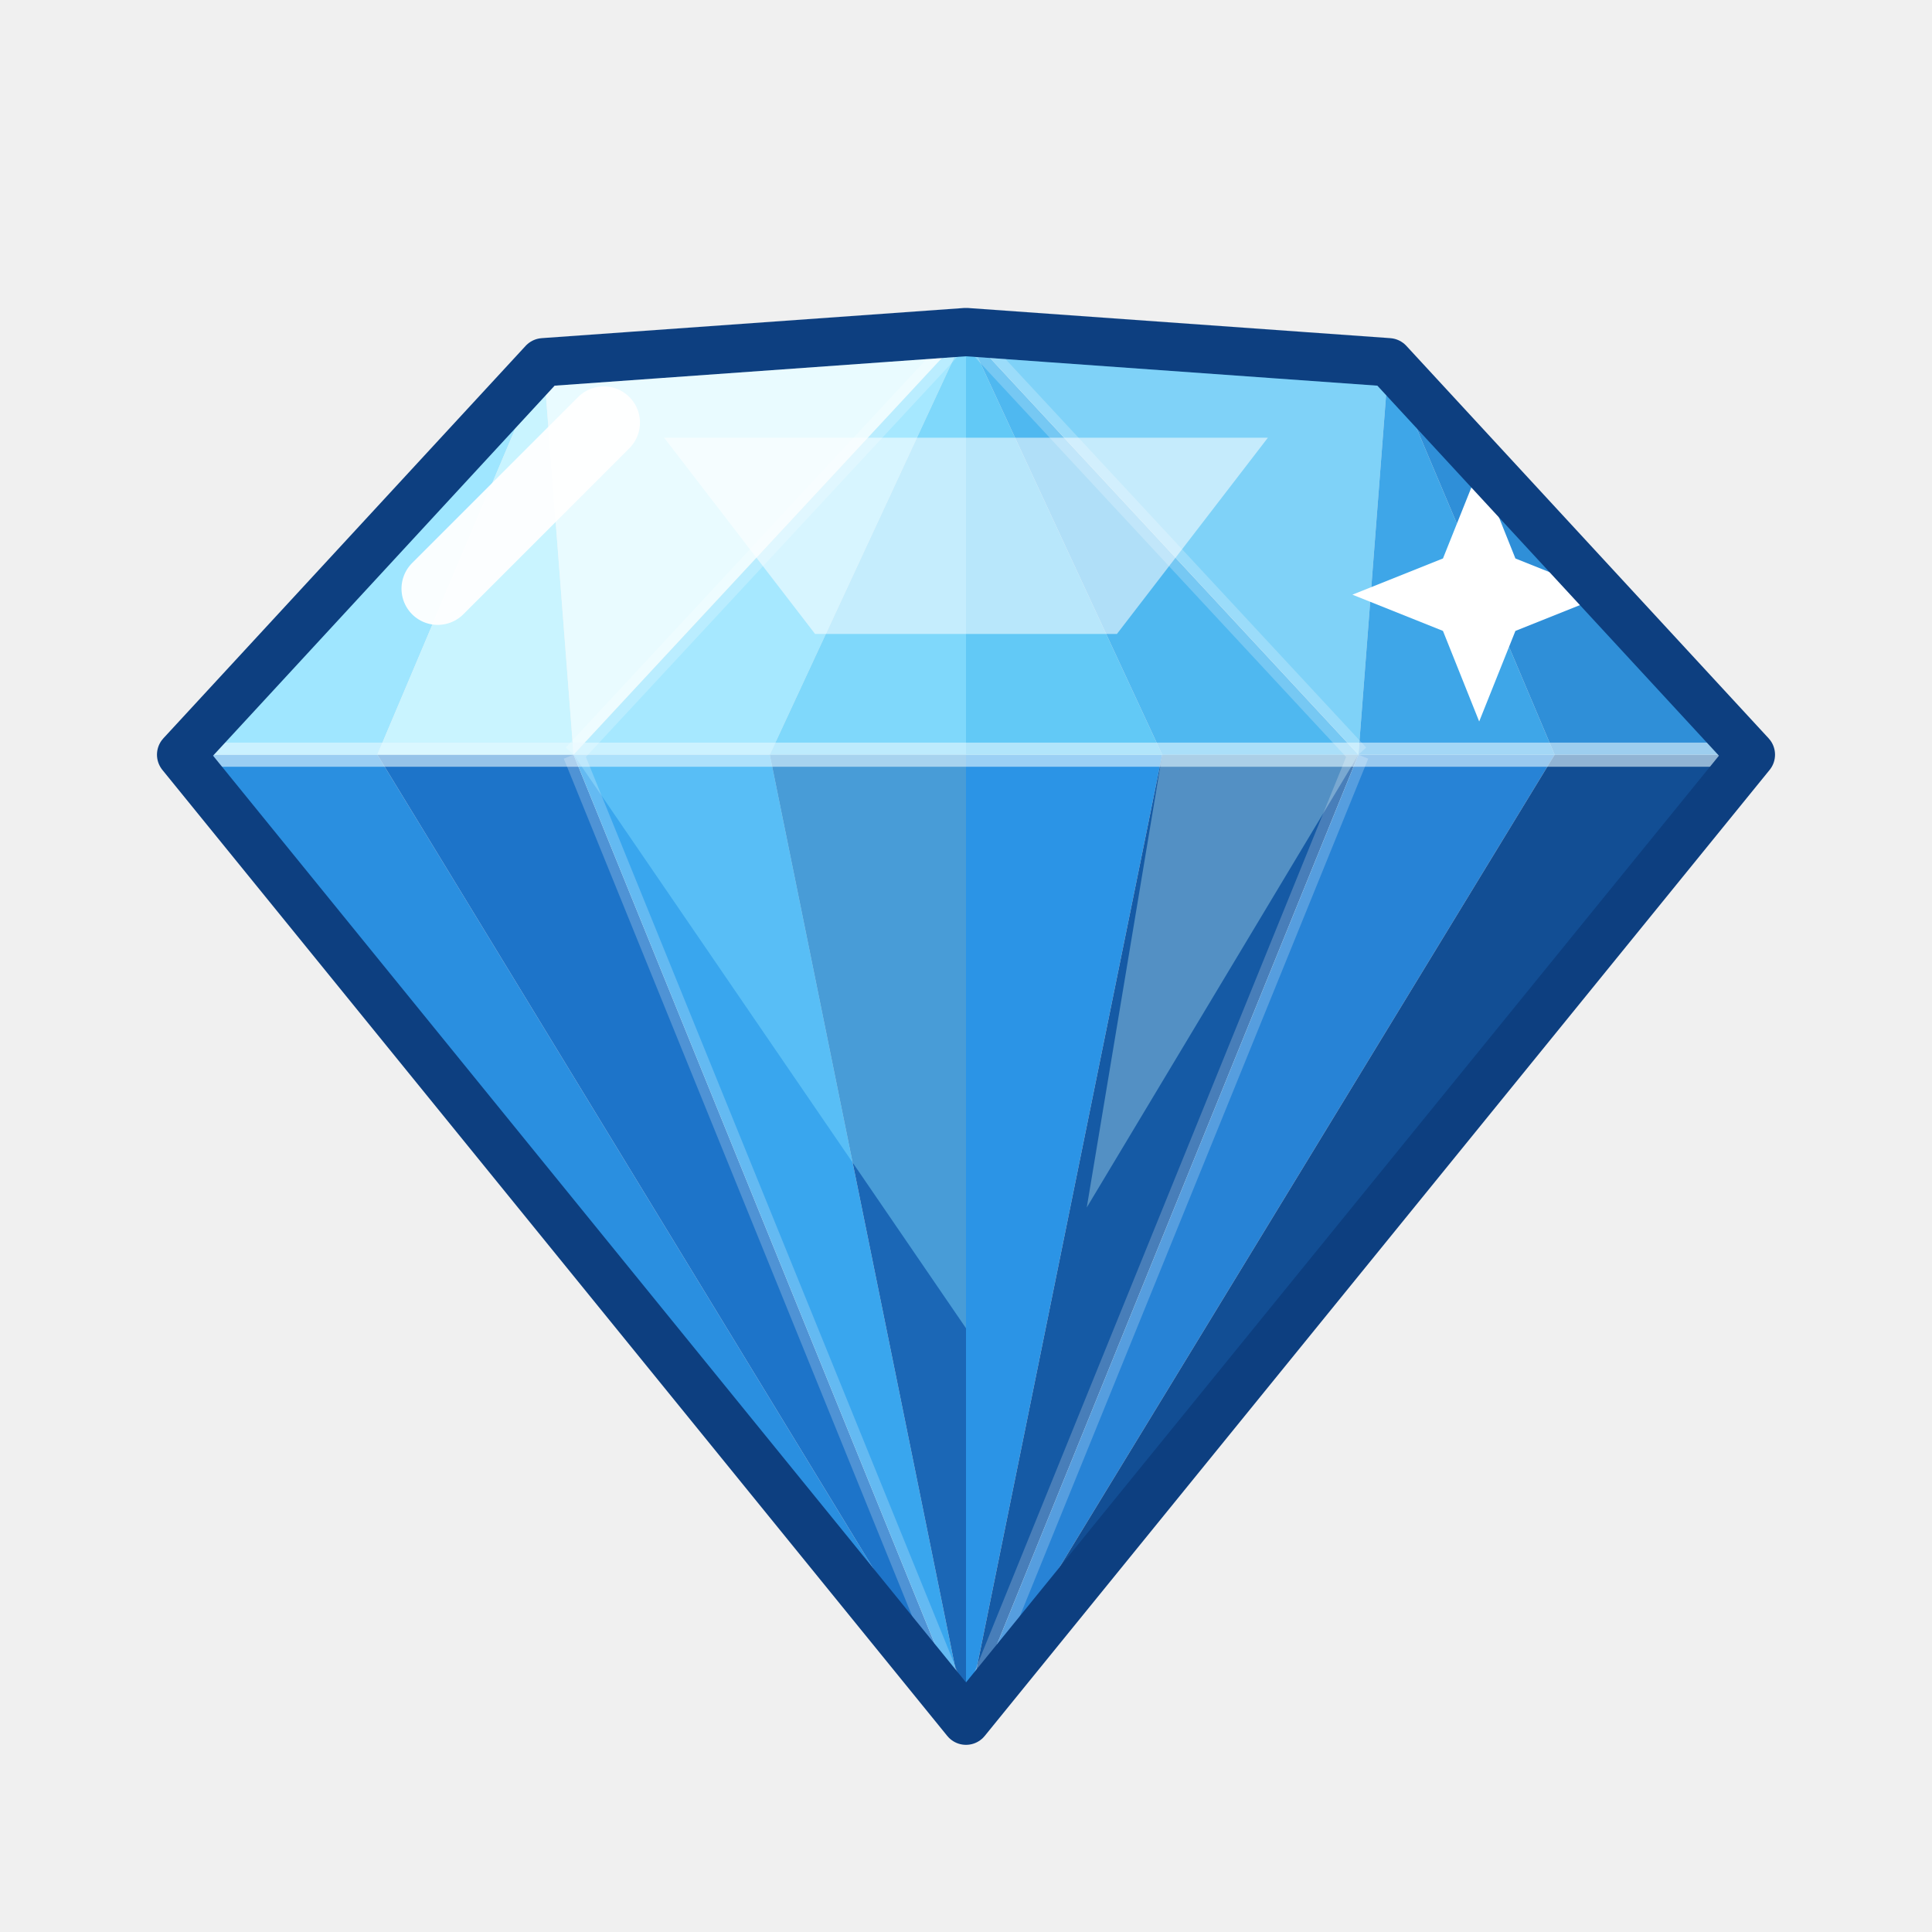
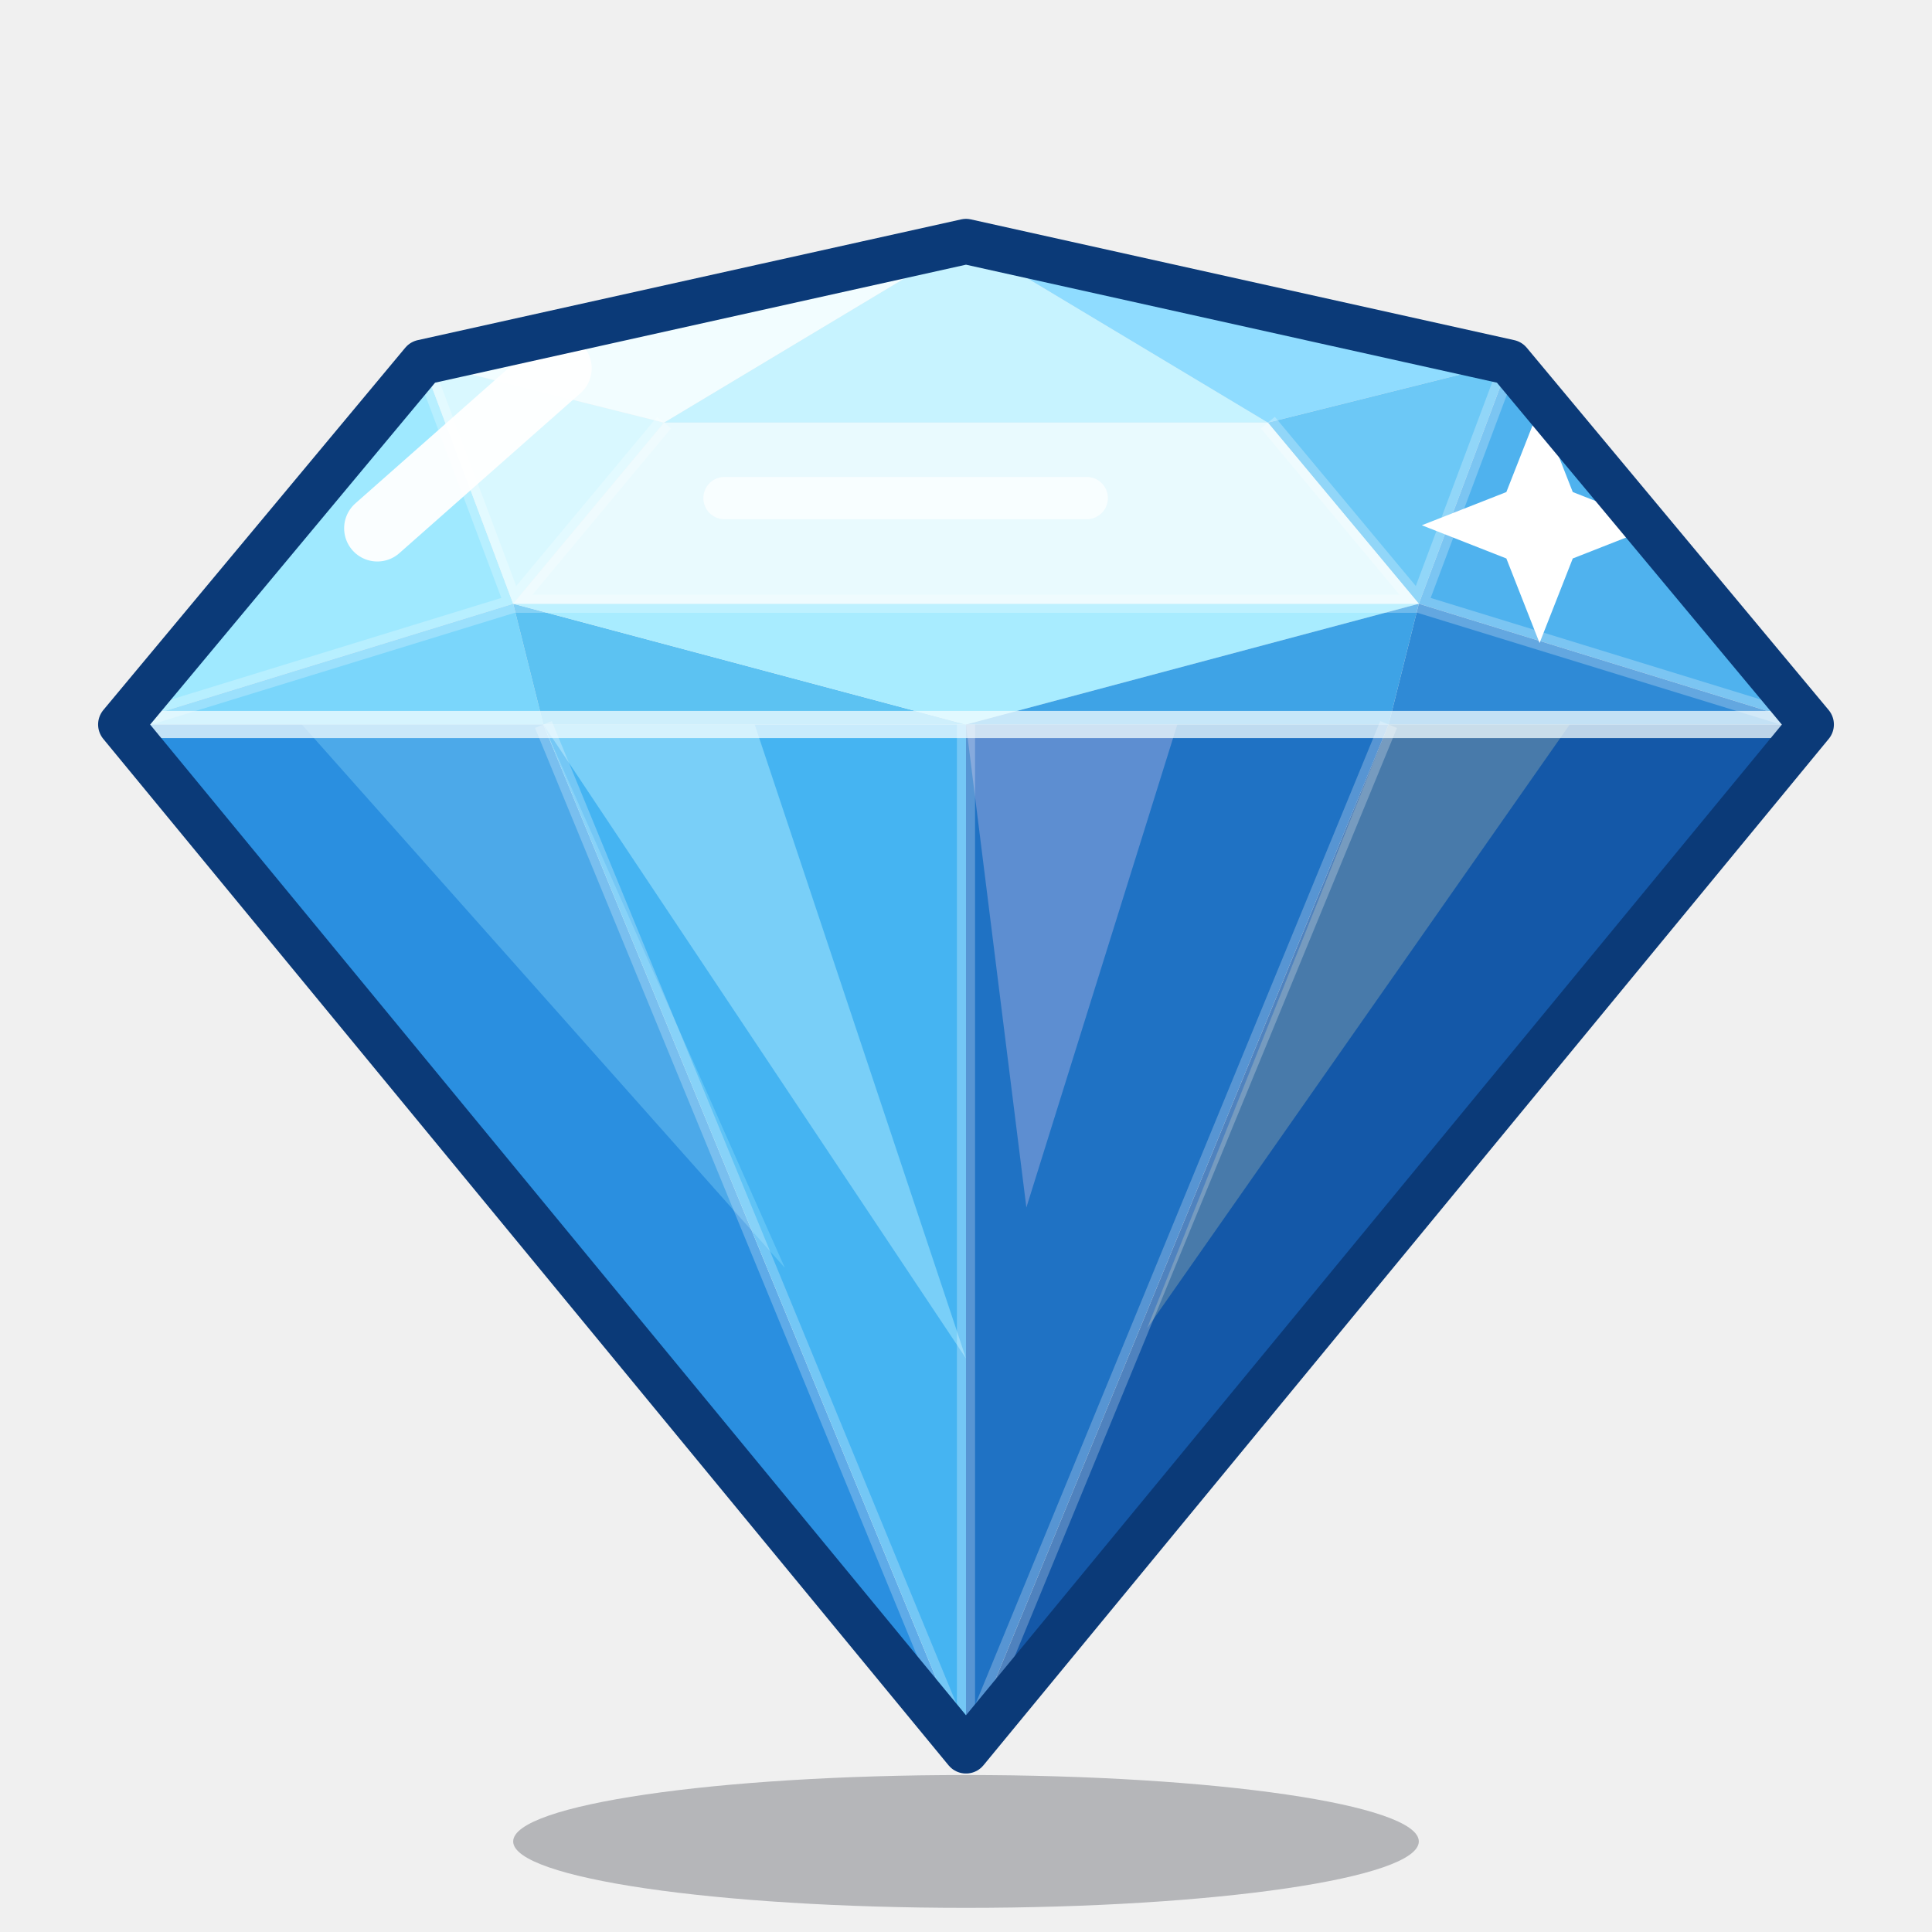
<svg xmlns="http://www.w3.org/2000/svg" viewBox="0 0 64 64">
-   <polygon points="6,25 12.5,25 32,57" fill="#2a8fe0" />
-   <polygon points="12.5,25 19,25 32,57" fill="#1d74c9" />
-   <polygon points="19,25 25.5,25 32,57" fill="#39a6ee" />
-   <polygon points="25.5,25 32,25 32,57" fill="#1b67b6" />
-   <polygon points="32,25 38.5,25 32,57" fill="#2b94e6" />
-   <polygon points="38.5,25 45,25 32,57" fill="#155aa5" />
-   <polygon points="45,25 51.5,25 32,57" fill="#2783d6" />
-   <polygon points="51.5,25 58,25 32,57" fill="#124e94" />
-   <polygon points="19,25 32,25 32,44" fill="#7fdcff" fill-opacity="0.45" />
-   <polygon points="38.5,25 45,25 36,40" fill="#c6f2ff" fill-opacity="0.35" />
-   <polygon points="18,12 6,25 12.5,25" fill="#9fe6ff" />
-   <polygon points="18,12 12.5,25 19,25" fill="#c9f4ff" />
-   <polygon points="18,12 32,11 19,25" fill="#e9fbff" />
-   <polygon points="32,11 19,25 25.5,25" fill="#a6e8ff" />
-   <polygon points="32,11 25.5,25 32,25" fill="#7fd8fb" />
-   <polygon points="32,11 32,25 38.5,25" fill="#62c9f6" />
-   <polygon points="32,11 38.5,25 45,25" fill="#4fb8f0" />
-   <polygon points="32,11 46,12 45,25" fill="#7fd2f8" />
-   <polygon points="46,12 45,25 51.5,25" fill="#3ea6e8" />
-   <polygon points="46,12 51.5,25 58,25" fill="#2f8fd8" />
-   <polygon points="22,14.5 42,14.5 37,21 27,21" fill="#ffffff" fill-opacity="0.55" />
-   <path d="M6 25H58" stroke="#e6f9ff" stroke-opacity=".6" stroke-width=".8" />
-   <path d="M18 12 6 25M32 11 19 25M32 11 45 25M46 12 58 25M19 25 32 57M45 25 32 57" stroke="#ffffff" stroke-opacity=".22" stroke-width=".7" fill="none" />
-   <path d="M14.5 19.5 20 14" stroke="#fff" stroke-width="2.4" stroke-linecap="round" stroke-opacity=".95" />
-   <path d="M49 15.5l1.2 3 3 1.2-3 1.2-1.2 3-1.2-3-3-1.2 3-1.2z" fill="#fff" />
-   <polygon points="18,12 32,11 46,12 58,25 32,57 6,25" fill="none" stroke="#0d3f80" stroke-width="1.6" stroke-linejoin="round" />
+   <ellipse cx="32" cy="61" rx="15" ry="2.2" fill="#020614" opacity=".25" />
+   <polygon points="4.0,24.0 14.0,12.0 17.0,20.0" fill="#9fe9ff" />
+   <polygon points="14.0,12.0 22.0,14.0 17.0,20.0" fill="#d9f8ff" />
+   <polygon points="14.0,12.0 32.0,8.0 22.0,14.0" fill="#f2fdff" />
+   <polygon points="32.0,8.0 42.0,14.0 22.0,14.0" fill="#c7f3ff" />
+   <polygon points="32.0,8.0 50.0,12.0 42.0,14.0" fill="#8fdcff" />
+   <polygon points="50.0,12.0 47.0,20.0 42.0,14.0" fill="#6cc8f6" />
+   <polygon points="50.0,12.0 60.0,24.0 47.0,20.0" fill="#4fb2ee" />
+   <polygon points="4.0,24.0 17.0,20.0 18.0,24.0" fill="#7ad6fb" />
+   <polygon points="17.0,20.0 32.0,24.0 18.0,24.0" fill="#5cc2f2" />
+   <polygon points="17.0,20.0 47.0,20.0 32.0,24.0" fill="#a8ecff" />
+   <polygon points="47.0,20.0 46.0,24.0 32.0,24.0" fill="#3ea3e6" />
+   <polygon points="47.0,20.0 60.0,24.0 46.0,24.0" fill="#2f8ad6" />
+   <polygon points="22.0,14.0 42.0,14.0 47.0,20.0 17.0,20.0" fill="#e8fbff" fill-opacity="0.9" />
+   <polygon points="4.0,24.0 18.0,24.0 32.0,58.0" fill="#2a8fe0" />
+   <polygon points="18.0,24.0 32.0,24.0 32.0,58.0" fill="#45b4f2" />
+   <polygon points="32.0,24.0 46.0,24.0 32.0,58.0" fill="#1f72c4" />
+   <polygon points="46.0,24.0 60.0,24.0 32.0,58.0" fill="#1458a8" />
+   <polygon points="18.0,24.0 25.0,24.0 32.0,45.0" fill="#b8f0ff" fill-opacity="0.45" />
+   <polygon points="32.0,24.0 39.0,24.0 34.0,40.0" fill="#ffd6f5" fill-opacity="0.28" />
+   <polygon points="46.0,24.0 52.0,24.0 38.0,44.0" fill="#fff2b3" fill-opacity="0.22" />
+   <polygon points="10.0,24.0 18.0,24.0 26.0,42.0" fill="#9de6ff" fill-opacity="0.3" />
+   <path d="M4 24H60" stroke="#f4fdff" stroke-opacity=".75" stroke-width=".9" />
+   <path d="M14 12 17 20 4 24M22 14 17 20M42 14 47 20M50 12 47 20 60 24M17 20H47M18 24 32 58M32 24V58M46 24 32 58" stroke="#fff" stroke-opacity=".25" stroke-width=".6" fill="none" />
+   <path d="M12.5 17.5 18.5 12.2" stroke="#fff" stroke-width="2.2" stroke-linecap="round" stroke-opacity=".95" />
+   <path d="M24 16.5h12" stroke="#fff" stroke-width="1.4" stroke-linecap="round" stroke-opacity=".7" />
+   <path d="M51 13.5l1.1 2.8 2.8 1.1-2.8 1.1-1.1 2.8-1.1-2.8-2.8-1.1 2.8-1.1z" fill="#fff" />
+   <polygon points="4,24 14,12 32,8 50,12 60,24 32,58" fill="none" stroke="#0b3a78" stroke-width="1.5" stroke-linejoin="round" />
</svg>
